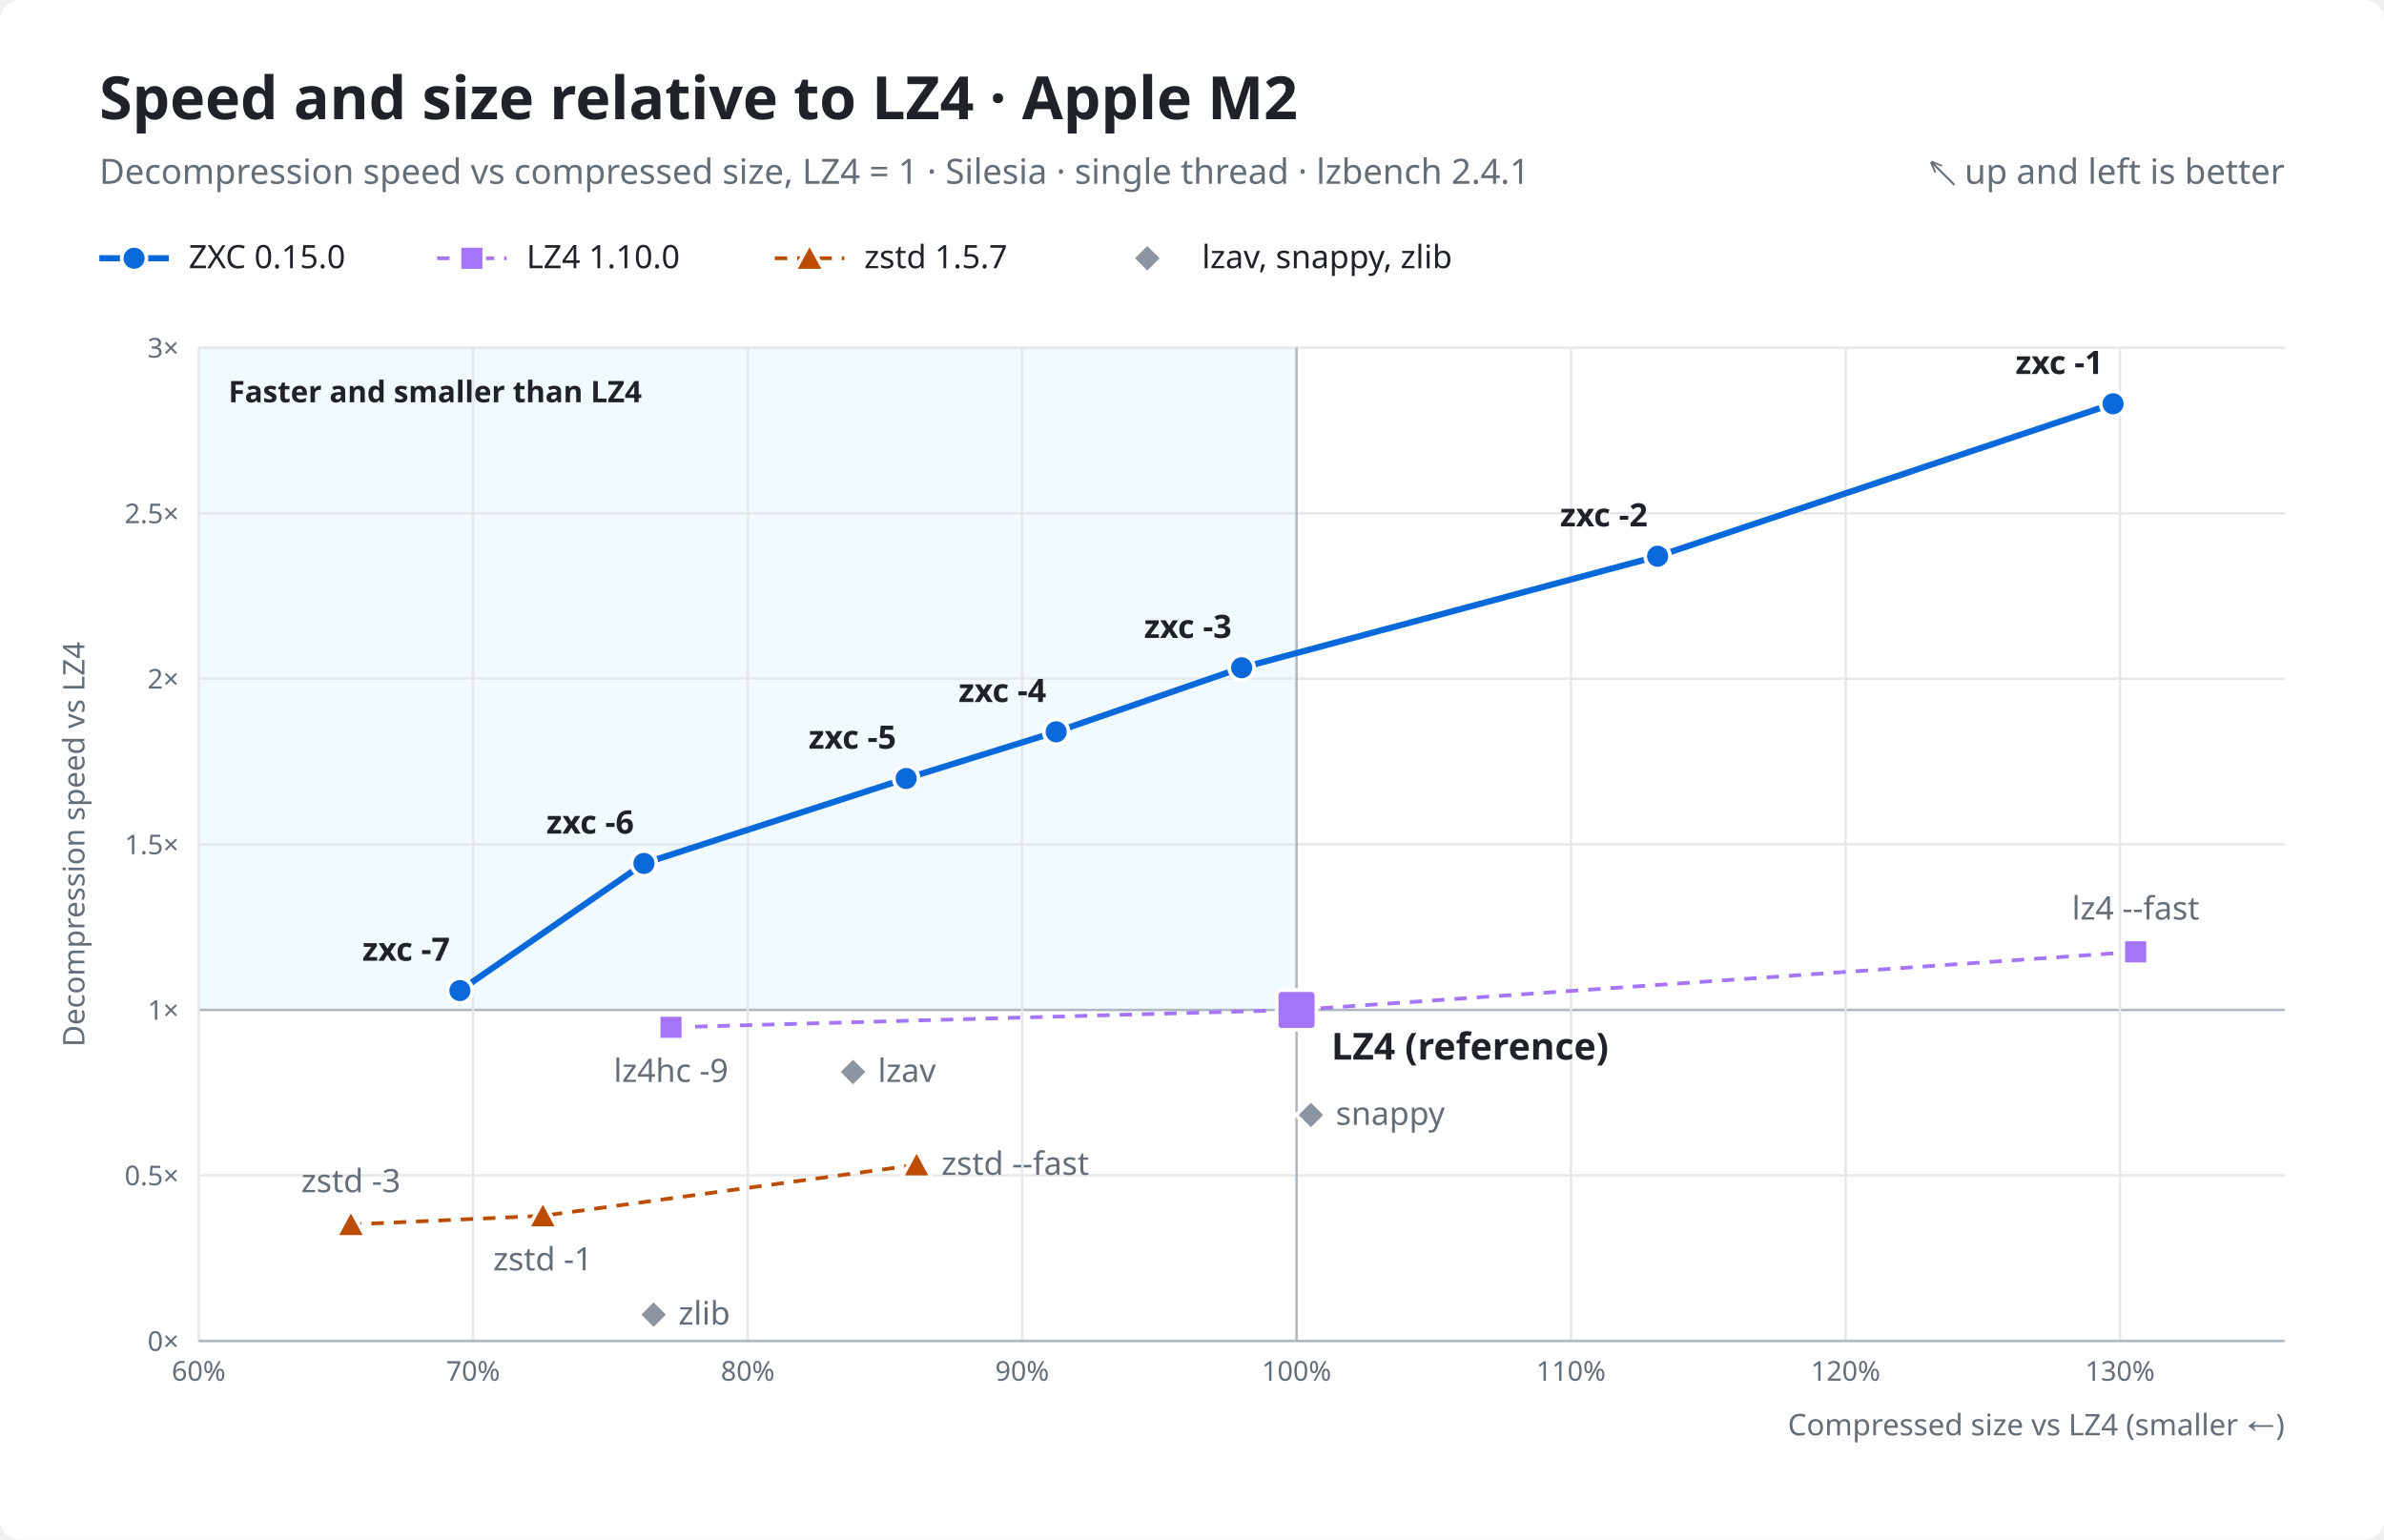
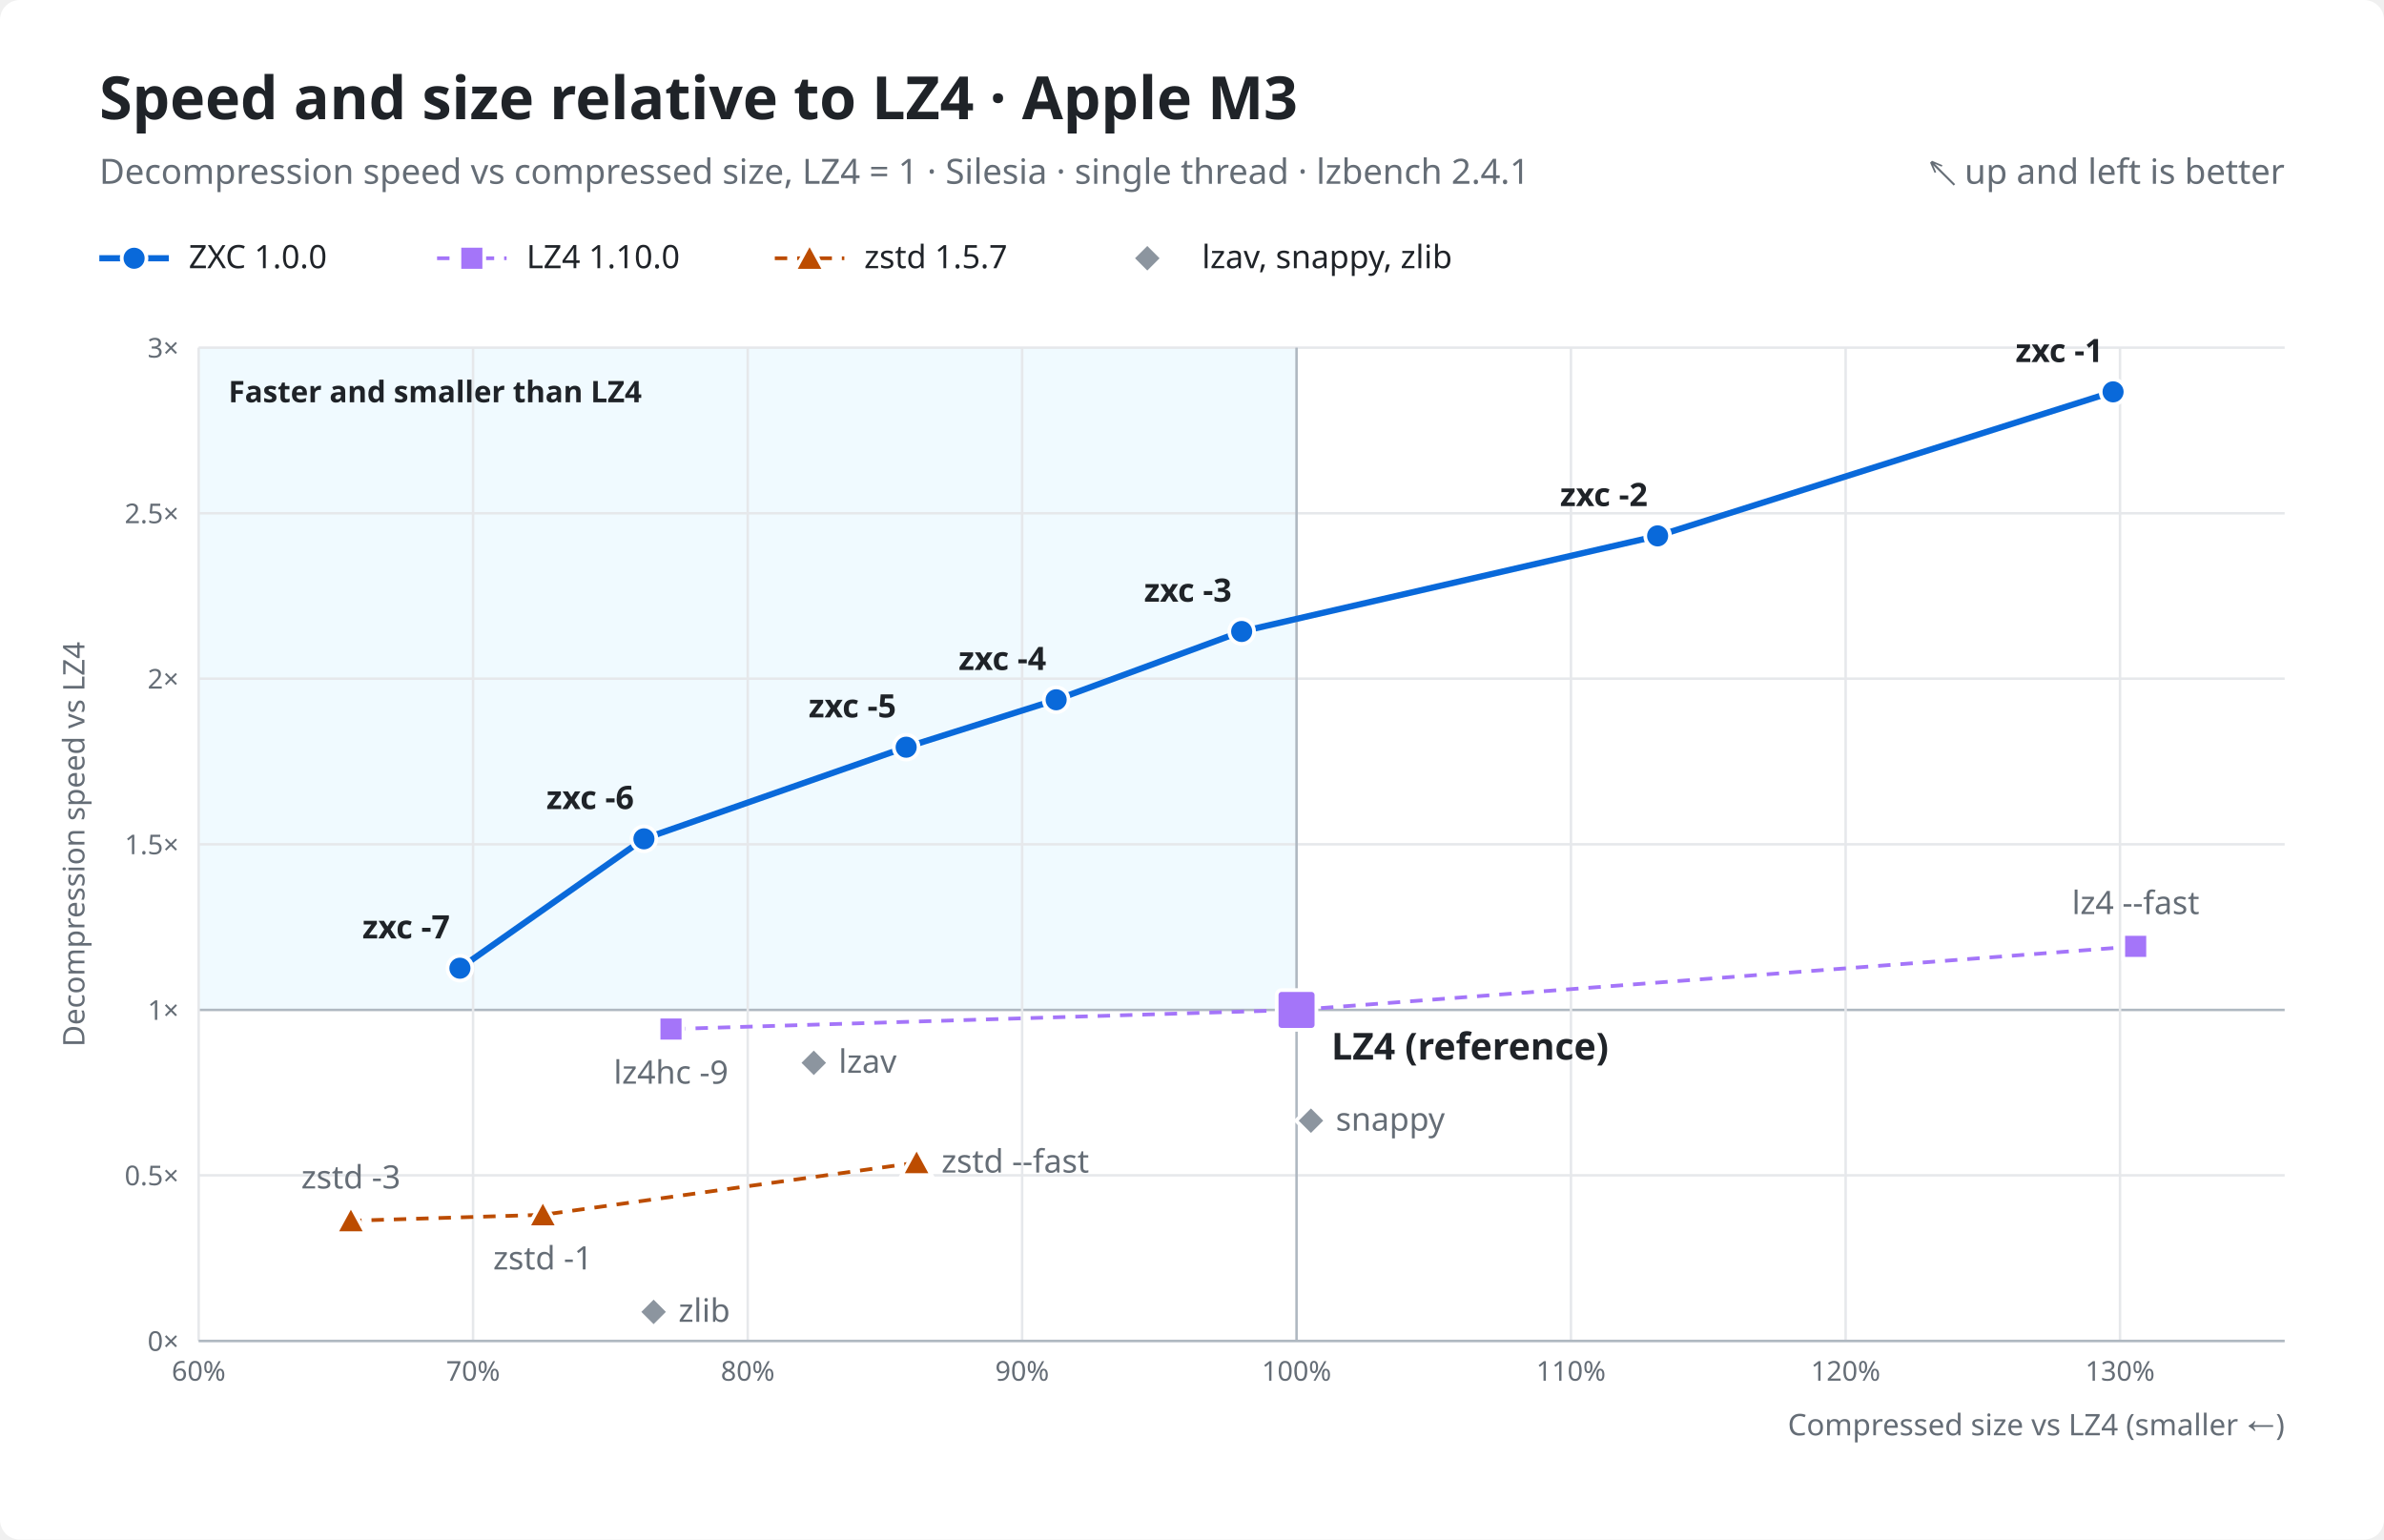
- <svg xmlns="http://www.w3.org/2000/svg" viewBox="0 0 960 620" width="960" height="620" role="img" aria-label="Decompression speed and compressed size of each codec relative to LZ4 on Apple M2">
+ <svg xmlns="http://www.w3.org/2000/svg" viewBox="0 0 960 620" width="960" height="620" role="img" aria-label="Decompression speed and compressed size of each codec relative to LZ4 on Apple M3">
  <style>text{font-family:-apple-system,BlinkMacSystemFont,"Segoe UI","Noto Sans",Helvetica,Arial,sans-serif;font-size:11px}.t{font-size:24px;font-weight:700}.st{font-size:14px}.pt{font-size:15px;font-weight:600}.ax{font-size:12px}.b{font-weight:600}.lg{font-size:13px}.num{font-variant-numeric:tabular-nums}.grid,.axis{stroke-width:1}.ring{stroke-width:1.5}.zl{fill:none;stroke-width:2.5;stroke-linejoin:round}.vl{fill:none;stroke-width:1.5;stroke-dasharray:5 4}.ol{fill:none;stroke-width:1.5;stroke-dasharray:5 4}.bg{fill:#ffffff}text{fill:#1f2328}.mu{fill:#656d76}.grid{stroke:#e6e8eb}.axis{stroke:#afb8c1}.zl{stroke:#0969da}.zp{fill:#0969da}.gp{fill:#8c959f}.ol{stroke:#bc4c00}.op{fill:#bc4c00}.ring{stroke:#ffffff}.wash{fill:#ddf4ff}.vp{fill:#a475f9}.vl{stroke:#a475f9}@media (prefers-color-scheme:dark){.bg{fill:#0d1117}text{fill:#e6edf3}.mu{fill:#8d96a0}.grid{stroke:#21262d}.axis{stroke:#3d444d}.zl{stroke:#4493f8}.zp{fill:#4493f8}.gp{fill:#6e7681}.ol{stroke:#db6d28}.op{fill:#db6d28}.ring{stroke:#0d1117}.wash{fill:#0c2d6b}.vp{fill:#bc8cff}.vl{stroke:#bc8cff}}.m{text-anchor:middle}.e{text-anchor:end}</style>
  <rect class="bg" width="960" height="620" rx="8" />
-   <text x="40" y="48" class="t">Speed and size relative to LZ4 · Apple M2</text>
+   <text x="40" y="48" class="t">Speed and size relative to LZ4 · Apple M3</text>
  <text x="40" y="74" class="st mu">Decompression speed vs compressed size, LZ4 = 1 · Silesia · single thread · lzbench 2.4.1</text>
  <text x="920" y="74" class="st mu e">↖ up and left is better</text>
  <path class="zl" d="M40 104h28" />
  <circle class="zp ring" cx="54" cy="104" r="5" />
-   <text x="76" y="108" class="lg">ZXC 0.15.0</text>
+   <text x="76" y="108" class="lg">ZXC 1.0.0</text>
  <path class="vl" d="M176 104h28" />
  <rect class="vp ring" x="185" y="99" width="10" height="10" />
  <text x="212" y="108" class="lg">LZ4 1.10.0</text>
  <path class="ol" d="M312 104h28" />
  <path class="op ring" d="M326 98l6 11h-12z" />
  <text x="348" y="108" class="lg">zstd 1.5.7</text>
  <path class="gp ring" d="M462 98l6 6l-6 6l-6-6z" />
  <text x="484" y="108" class="lg">lzav, snappy, zlib</text>
  <rect class="wash" x="80" y="140" width="442.1" height="266.7" opacity=".45" />
  <text x="92" y="162" class="ax b">Faster and smaller than LZ4</text>
  <path class="grid" d="M80 540h840" />
  <text x="72" y="544" class="mu num e">0×</text>
  <path class="grid" d="M80 473.3h840" />
  <text x="72" y="477.3" class="mu num e">0.5×</text>
  <path class="axis" d="M80 406.7h840" />
  <text x="72" y="410.7" class="mu num e">1×</text>
  <path class="grid" d="M80 340h840" />
  <text x="72" y="344" class="mu num e">1.5×</text>
  <path class="grid" d="M80 273.3h840" />
  <text x="72" y="277.3" class="mu num e">2×</text>
  <path class="grid" d="M80 206.7h840" />
  <text x="72" y="210.7" class="mu num e">2.5×</text>
  <path class="grid" d="M80 140h840" />
  <text x="72" y="144" class="mu num e">3×</text>
  <path class="grid" d="M80 140v400" />
  <text x="80" y="556" class="mu num m">60%</text>
  <path class="grid" d="M190.5 140v400" />
  <text x="190.5" y="556" class="mu num m">70%</text>
  <path class="grid" d="M301.1 140v400" />
  <text x="301.1" y="556" class="mu num m">80%</text>
  <path class="grid" d="M411.6 140v400" />
  <text x="411.6" y="556" class="mu num m">90%</text>
  <path class="axis" d="M522.1 140v400" />
  <text x="522.1" y="556" class="mu num m">100%</text>
  <path class="grid" d="M632.6 140v400" />
  <text x="632.6" y="556" class="mu num m">110%</text>
  <path class="grid" d="M743.2 140v400" />
  <text x="743.2" y="556" class="mu num m">120%</text>
  <path class="grid" d="M853.7 140v400" />
  <text x="853.7" y="556" class="mu num m">130%</text>
  <path class="axis" d="M80 540h840" />
  <text class="ax mu m" transform="translate(34 340) rotate(-90)">Decompression speed vs LZ4</text>
  <text x="920" y="578" class="ax mu e">Compressed size vs LZ4 (smaller ←)</text>
-   <polyline class="vl" points="860,383.3 522.1,406.7 270.2,413.7" />
-   <rect class="vp ring" x="855" y="378.3" width="10" height="10" />
-   <text x="860" y="370.3" class="lg mu m">lz4 --fast</text>
-   <rect class="vp ring" x="265.2" y="408.7" width="10" height="10" />
-   <text x="270.2" y="435.7" class="lg mu m">lz4hc -9</text>
-   <polyline class="ol" points="369.1,469.1 218.6,489.6 141.3,493.1" />
-   <path class="op ring" d="M369.1 463.1l6 11h-12z" />
-   <text x="379.1" y="473.1" class="lg mu">zstd --fast</text>
-   <path class="op ring" d="M218.6 483.6l6 11h-12z" />
-   <text x="218.6" y="511.6" class="lg mu m">zstd -1</text>
-   <path class="op ring" d="M141.3 487.1l6 11h-12z" />
-   <text x="141.3" y="480.1" class="lg mu m">zstd -3</text>
-   <path class="gp ring" d="M343.5 425.7l6 6l-6 6l-6-6z" />
-   <text x="353.5" y="435.7" class="lg mu">lzav</text>
-   <path class="gp ring" d="M527.9 443l6 6l-6 6l-6-6z" />
-   <text x="537.9" y="453" class="lg mu">snappy</text>
-   <path class="gp ring" d="M263.2 523.4l6 6l-6 6l-6-6z" />
-   <text x="273.2" y="533.4" class="lg mu">zlib</text>
+   <polyline class="vl" points="860,381.1 522.1,406.7 270.2,414.4" />
+   <rect class="vp ring" x="855" y="376.1" width="10" height="10" />
+   <text x="860" y="368.1" class="lg mu m">lz4 --fast</text>
+   <rect class="vp ring" x="265.2" y="409.4" width="10" height="10" />
+   <text x="270.2" y="436.4" class="lg mu m">lz4hc -9</text>
+   <polyline class="ol" points="369.1,468.2 218.6,489.2 141.3,491.6" />
+   <path class="op ring" d="M369.1 462.2l6 11h-12z" />
+   <text x="379.1" y="472.2" class="lg mu">zstd --fast</text>
+   <path class="op ring" d="M218.6 483.2l6 11h-12z" />
+   <text x="218.6" y="511.2" class="lg mu m">zstd -1</text>
+   <path class="op ring" d="M141.3 485.6l6 11h-12z" />
+   <text x="141.3" y="478.6" class="lg mu m">zstd -3</text>
+   <path class="gp ring" d="M327.7 422l6 6l-6 6l-6-6z" />
+   <text x="337.7" y="432" class="lg mu">lzav</text>
+   <path class="gp ring" d="M527.9 445.3l6 6l-6 6l-6-6z" />
+   <text x="537.9" y="455.3" class="lg mu">snappy</text>
+   <path class="gp ring" d="M263.2 522.3l6 6l-6 6l-6-6z" />
+   <text x="273.2" y="532.3" class="lg mu">zlib</text>
  <rect class="vp ring" x="514.1" y="398.7" width="16" height="16" rx="2" />
  <text x="536.1" y="426.7" class="pt">LZ4 (reference)</text>
-   <polyline class="zl" points="850.9,162.6 667.5,224 500,268.9 425.3,294.7 364.9,313.5 259.3,347.7 185.2,398.9" />
-   <circle class="zp ring" cx="850.9" cy="162.6" r="5" />
-   <text x="846.9" y="150.6" class="lg b e">zxc -1</text>
-   <circle class="zp ring" cx="667.5" cy="224" r="5" />
-   <text x="663.5" y="212" class="lg b e">zxc -2</text>
-   <circle class="zp ring" cx="500" cy="268.9" r="5" />
-   <text x="496" y="256.9" class="lg b e">zxc -3</text>
-   <circle class="zp ring" cx="425.3" cy="294.7" r="5" />
-   <text x="421.3" y="282.7" class="lg b e">zxc -4</text>
-   <circle class="zp ring" cx="364.9" cy="313.5" r="5" />
-   <text x="360.9" y="301.5" class="lg b e">zxc -5</text>
-   <circle class="zp ring" cx="259.3" cy="347.7" r="5" />
-   <text x="255.3" y="335.7" class="lg b e">zxc -6</text>
-   <circle class="zp ring" cx="185.2" cy="398.9" r="5" />
-   <text x="181.2" y="386.9" class="lg b e">zxc -7</text>
+   <polyline class="zl" points="850.9,157.8 667.5,215.8 500,254.3 425.3,281.8 364.9,300.9 259.3,337.8 185.2,389.9" />
+   <circle class="zp ring" cx="850.9" cy="157.8" r="5" />
+   <text x="846.9" y="145.8" class="lg b e">zxc -1</text>
+   <circle class="zp ring" cx="667.5" cy="215.8" r="5" />
+   <text x="663.5" y="203.8" class="lg b e">zxc -2</text>
+   <circle class="zp ring" cx="500" cy="254.3" r="5" />
+   <text x="496" y="242.3" class="lg b e">zxc -3</text>
+   <circle class="zp ring" cx="425.3" cy="281.8" r="5" />
+   <text x="421.3" y="269.8" class="lg b e">zxc -4</text>
+   <circle class="zp ring" cx="364.9" cy="300.9" r="5" />
+   <text x="360.9" y="288.9" class="lg b e">zxc -5</text>
+   <circle class="zp ring" cx="259.3" cy="337.8" r="5" />
+   <text x="255.3" y="325.8" class="lg b e">zxc -6</text>
+   <circle class="zp ring" cx="185.2" cy="389.9" r="5" />
+   <text x="181.2" y="377.9" class="lg b e">zxc -7</text>
</svg>
